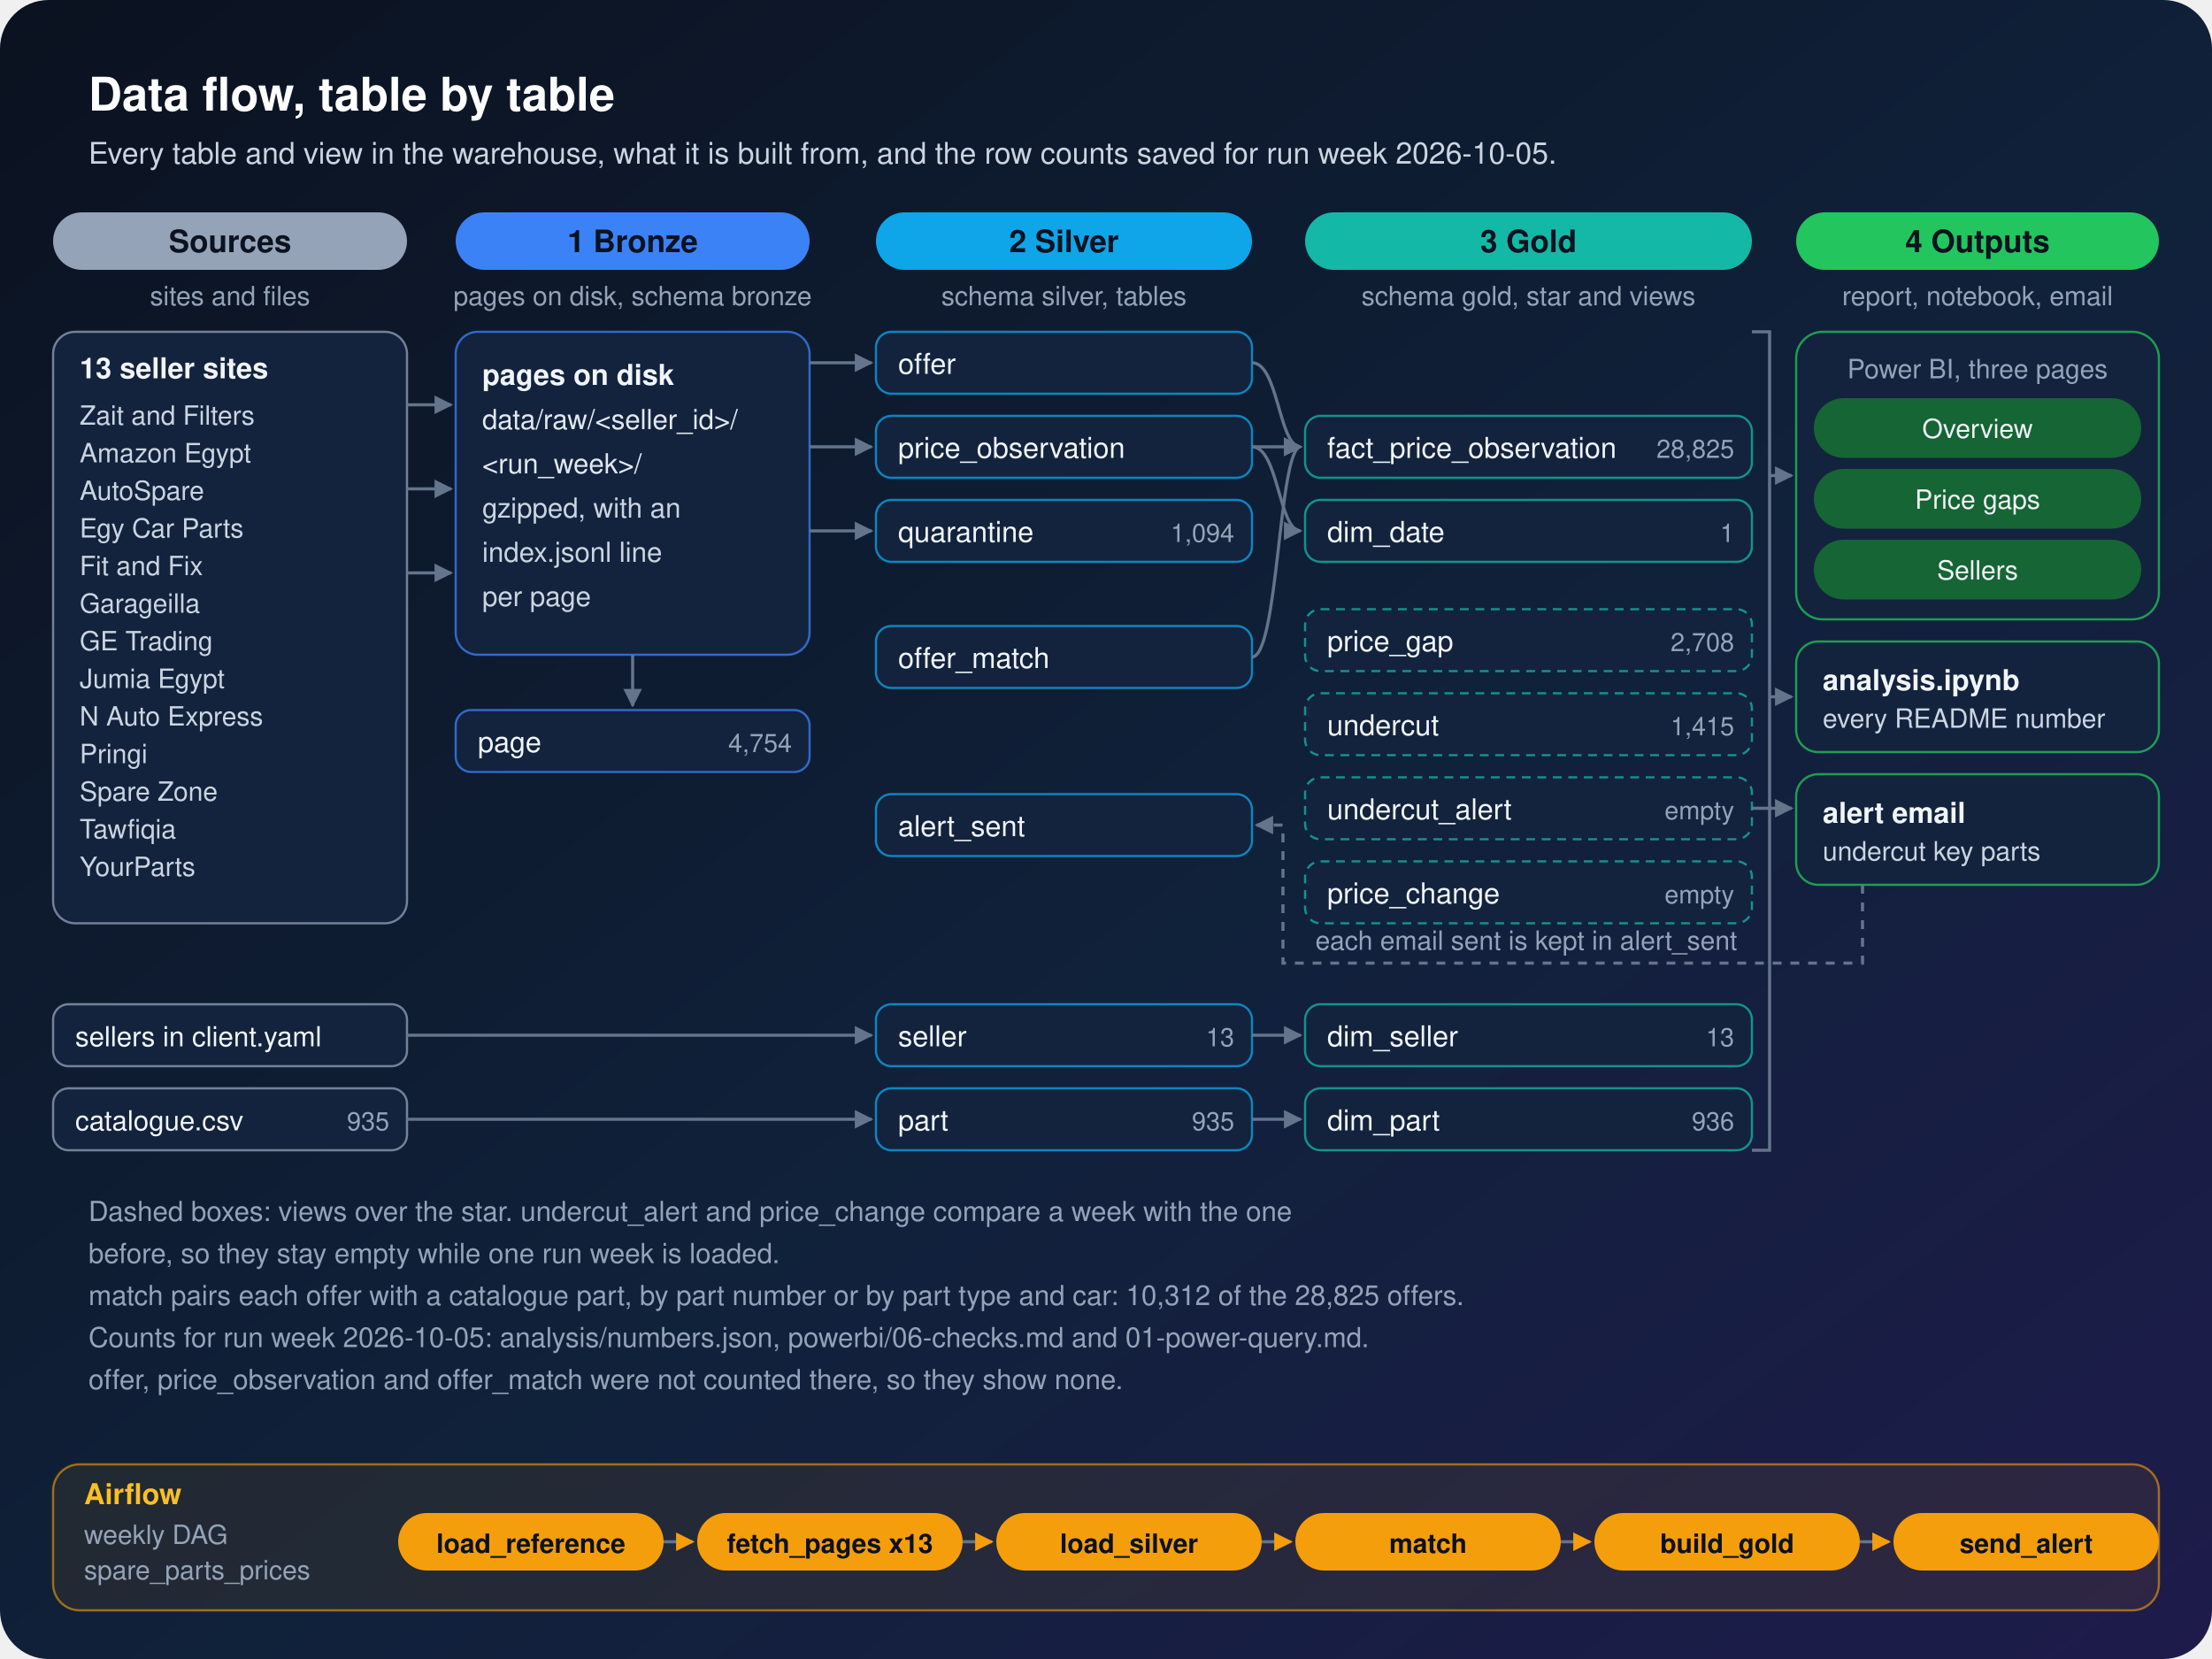
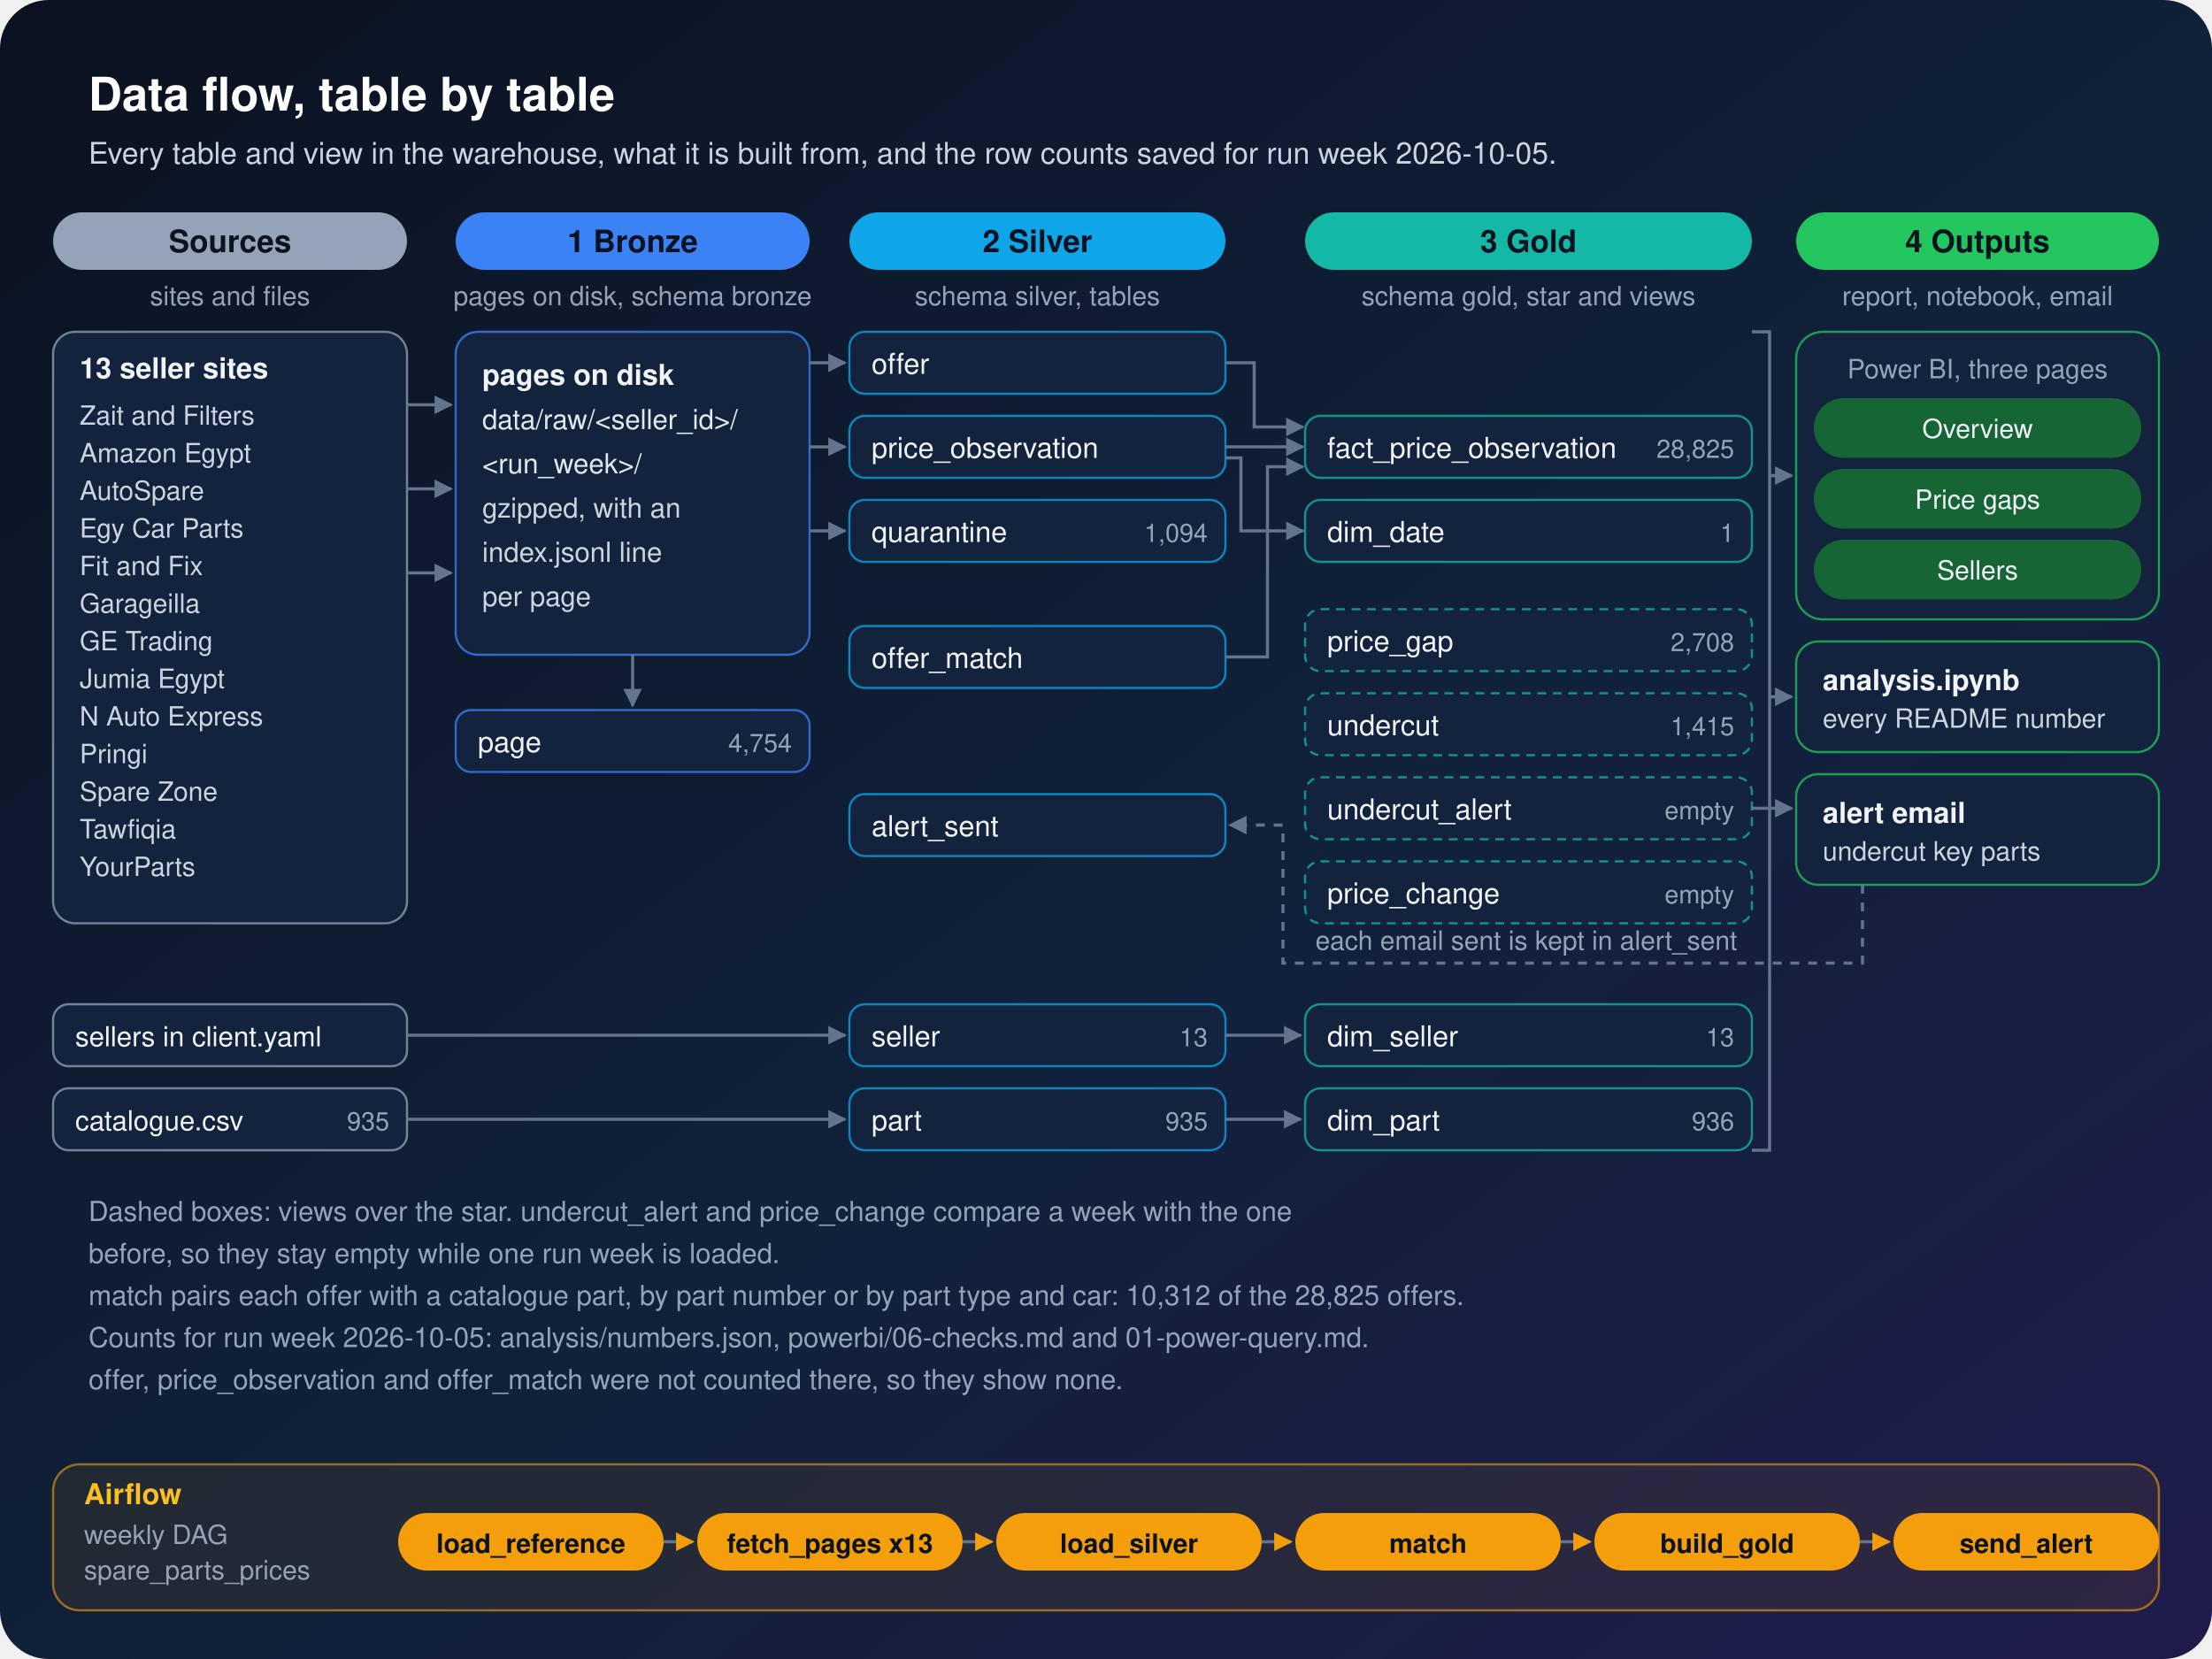
<svg xmlns="http://www.w3.org/2000/svg" viewBox="0 0 1000 750" width="1000" height="750" role="img" aria-label="Data flow, table by table: the weekly Airflow DAG reads 13 Egyptian spare-parts sites, one request every 3 seconds per site, and keeps every page gzipped on disk under data/raw, logged in bronze.page (4,754 pages in run week 2026-10-05). load_silver parses the pages into silver.offer and the append-only silver.price_observation, and sets 1,094 bad rows aside in silver.quarantine. load_reference loads the 13 sellers from config/client.yaml and our 935 parts from catalogue.csv. match writes silver.offer_match. build_gold rebuilds the star: fact_price_observation (28,825 offers, 10,312 of them matched to our parts), dim_seller (13), dim_part (936) and dim_date (1), and the views price_gap (2,708 rows), undercut (1,415), undercut_alert and price_change, the last two empty until a second week is loaded. Power BI reads gold into three pages, the notebook computes every README number, and send_alert emails the undercut alerts and records each email in silver.alert_sent.">
  <defs>
    <linearGradient id="bg" x1="0" y1="0" x2="1" y2="1">
      <stop offset="0" stop-color="#0B1220" />
      <stop offset="0.55" stop-color="#10213A" />
      <stop offset="1" stop-color="#1E1B4B" />
    </linearGradient>
    <marker id="arrow" viewBox="0 0 10 10" refX="9" refY="5" markerWidth="6" markerHeight="6" orient="auto">
      <path d="M0 0 L10 5 L0 10 Z" fill="#64748B" />
    </marker>
    <marker id="amber" viewBox="0 0 10 10" refX="9" refY="5" markerWidth="6" markerHeight="6" orient="auto">
      <path d="M0 0 L10 5 L0 10 Z" fill="#F59E0B" />
    </marker>
  </defs>
  <style>
    text { font-family: "Segoe UI", -apple-system, Helvetica, Arial, sans-serif; }
    .title { font-size: 21px; font-weight: 700; fill: #FFFFFF; }
    .sub { font-size: 13.5px; fill: #CBD5E1; }
    .layer { font-size: 14px; font-weight: 700; fill: #0B1220; }
    .where { font-size: 12px; fill: #94A3B8; }
    .name { font-size: 13px; fill: #F1F5F9; }
    .small { font-size: 12.5px; fill: #F1F5F9; }
    .count { font-size: 11.5px; fill: #94A3B8; }
    .col { font-size: 12.5px; fill: #E2E8F0; }
    .key { font-size: 11px; font-weight: 700; }
    .task { font-size: 12px; font-weight: 700; fill: #0B1220; }
    .edge { fill: none; stroke: #64748B; stroke-width: 1.4; }
  </style>
  <rect width="1000" height="750" rx="22" fill="url(#bg)" />
  <text x="40" y="50" class="title">Data flow, table by table</text>
  <text x="40" y="74" class="sub">Every table and view in the warehouse, what it is built from, and the row counts saved for run week 2026-10-05.</text>
  <rect x="24" y="96" width="160" height="26" rx="13" fill="#94A3B8" />
  <text x="104.0" y="114" class="layer" text-anchor="middle">Sources</text>
  <text x="104.0" y="138" class="where" text-anchor="middle">sites and files</text>
  <rect x="206" y="96" width="160" height="26" rx="13" fill="#3B82F6" />
  <text x="286.0" y="114" class="layer" text-anchor="middle">1  Bronze</text>
  <text x="286.0" y="138" class="where" text-anchor="middle">pages on disk, schema bronze</text>
-   <rect x="396" y="96" width="170" height="26" rx="13" fill="#0EA5E9" />
-   <text x="481.0" y="114" class="layer" text-anchor="middle">2  Silver</text>
-   <text x="481.0" y="138" class="where" text-anchor="middle">schema silver, tables</text>
+   <rect x="384" y="96" width="170" height="26" rx="13" fill="#0EA5E9" />
+   <text x="469.0" y="114" class="layer" text-anchor="middle">2  Silver</text>
+   <text x="469.0" y="138" class="where" text-anchor="middle">schema silver, tables</text>
  <rect x="590" y="96" width="202" height="26" rx="13" fill="#14B8A6" />
  <text x="691.0" y="114" class="layer" text-anchor="middle">3  Gold</text>
  <text x="691.0" y="138" class="where" text-anchor="middle">schema gold, star and views</text>
  <rect x="812" y="96" width="164" height="26" rx="13" fill="#22C55E" />
  <text x="894.0" y="114" class="layer" text-anchor="middle">4  Outputs</text>
  <text x="894.0" y="138" class="where" text-anchor="middle">report, notebook, email</text>
  <rect x="24" y="150" width="160" height="267.4" rx="10" fill="#13233D" stroke="#94A3B8" stroke-opacity="0.75" />
  <text x="36" y="171" class="name" font-weight="700">13 seller sites</text>
  <text x="36" y="192" class="count" style="fill:#CBD5E1;font-size:12px">Zait and Filters</text>
  <text x="36" y="209" class="count" style="fill:#CBD5E1;font-size:12px">Amazon Egypt</text>
  <text x="36" y="226" class="count" style="fill:#CBD5E1;font-size:12px">AutoSpare</text>
  <text x="36" y="243" class="count" style="fill:#CBD5E1;font-size:12px">Egy Car Parts</text>
  <text x="36" y="260" class="count" style="fill:#CBD5E1;font-size:12px">Fit and Fix</text>
  <text x="36" y="277" class="count" style="fill:#CBD5E1;font-size:12px">Garageilla</text>
  <text x="36" y="294" class="count" style="fill:#CBD5E1;font-size:12px">GE Trading</text>
  <text x="36" y="311" class="count" style="fill:#CBD5E1;font-size:12px">Jumia Egypt</text>
  <text x="36" y="328" class="count" style="fill:#CBD5E1;font-size:12px">N Auto Express</text>
  <text x="36" y="345" class="count" style="fill:#CBD5E1;font-size:12px">Pringi</text>
  <text x="36" y="362" class="count" style="fill:#CBD5E1;font-size:12px">Spare Zone</text>
  <text x="36" y="379" class="count" style="fill:#CBD5E1;font-size:12px">Tawfiqia</text>
  <text x="36" y="396" class="count" style="fill:#CBD5E1;font-size:12px">YourParts</text>
  <rect x="24" y="454" width="160" height="28" rx="7" fill="#13233D" stroke="#94A3B8" stroke-opacity="0.75" />
  <text x="34" y="473" class="small">sellers in client.yaml</text>
  <rect x="24" y="492" width="160" height="28" rx="7" fill="#13233D" stroke="#94A3B8" stroke-opacity="0.75" />
  <text x="34" y="511" class="small">catalogue.csv</text>
  <text x="176" y="511" class="count" text-anchor="end">935</text>
  <rect x="206" y="150" width="160" height="146" rx="10" fill="#13233D" stroke="#3B82F6" stroke-opacity="0.75" />
  <text x="218" y="174" class="name" font-weight="700">pages on disk</text>
  <text x="218" y="194" class="col">data/raw/&lt;seller_id&gt;/</text>
  <text x="218" y="214" class="col">&lt;run_week&gt;/</text>
  <text x="218" y="234" class="count" style="fill:#CBD5E1;font-size:12.5px">gzipped, with an</text>
  <text x="218" y="254" class="count" style="fill:#CBD5E1;font-size:12.5px">index.jsonl line</text>
  <text x="218" y="274" class="count" style="fill:#CBD5E1;font-size:12.5px">per page</text>
  <rect x="206" y="321.0" width="160" height="28" rx="7" fill="#13233D" stroke="#3B82F6" stroke-opacity="0.75" />
  <text x="216" y="340.0" class="name">page</text>
  <text x="358" y="340.0" class="count" text-anchor="end">4,754</text>
  <line x1="286" y1="296" x2="286" y2="319.0" class="edge" marker-end="url(#arrow)" />
  <line x1="184" y1="183.0" x2="204" y2="183.0" class="edge" marker-end="url(#arrow)" />
  <line x1="184" y1="221.0" x2="204" y2="221.0" class="edge" marker-end="url(#arrow)" />
  <line x1="184" y1="259.0" x2="204" y2="259.0" class="edge" marker-end="url(#arrow)" />
-   <rect x="396" y="150" width="170" height="28" rx="7" fill="#13233D" stroke="#0EA5E9" stroke-opacity="0.75" />
-   <text x="406" y="169" class="name">offer</text>
-   <rect x="396" y="188" width="170" height="28" rx="7" fill="#13233D" stroke="#0EA5E9" stroke-opacity="0.75" />
-   <text x="406" y="207" class="name">price_observation</text>
-   <rect x="396" y="226" width="170" height="28" rx="7" fill="#13233D" stroke="#0EA5E9" stroke-opacity="0.75" />
-   <text x="406" y="245" class="name">quarantine</text>
-   <text x="558" y="245" class="count" text-anchor="end">1,094</text>
-   <rect x="396" y="283.0" width="170" height="28" rx="7" fill="#13233D" stroke="#0EA5E9" stroke-opacity="0.75" />
-   <text x="406" y="302.0" class="name">offer_match</text>
-   <rect x="396" y="359.0" width="170" height="28" rx="7" fill="#13233D" stroke="#0EA5E9" stroke-opacity="0.75" />
-   <text x="406" y="378.0" class="name">alert_sent</text>
-   <rect x="396" y="454" width="170" height="28" rx="7" fill="#13233D" stroke="#0EA5E9" stroke-opacity="0.75" />
-   <text x="406" y="473" class="name">seller</text>
-   <text x="558" y="473" class="count" text-anchor="end">13</text>
-   <rect x="396" y="492" width="170" height="28" rx="7" fill="#13233D" stroke="#0EA5E9" stroke-opacity="0.75" />
-   <text x="406" y="511" class="name">part</text>
-   <text x="558" y="511" class="count" text-anchor="end">935</text>
+   <rect x="384" y="150" width="170" height="28" rx="7" fill="#13233D" stroke="#0EA5E9" stroke-opacity="0.75" />
+   <text x="394" y="169" class="name">offer</text>
+   <rect x="384" y="188" width="170" height="28" rx="7" fill="#13233D" stroke="#0EA5E9" stroke-opacity="0.75" />
+   <text x="394" y="207" class="name">price_observation</text>
+   <rect x="384" y="226" width="170" height="28" rx="7" fill="#13233D" stroke="#0EA5E9" stroke-opacity="0.75" />
+   <text x="394" y="245" class="name">quarantine</text>
+   <text x="546" y="245" class="count" text-anchor="end">1,094</text>
+   <rect x="384" y="283.0" width="170" height="28" rx="7" fill="#13233D" stroke="#0EA5E9" stroke-opacity="0.75" />
+   <text x="394" y="302.0" class="name">offer_match</text>
+   <rect x="384" y="359.0" width="170" height="28" rx="7" fill="#13233D" stroke="#0EA5E9" stroke-opacity="0.75" />
+   <text x="394" y="378.0" class="name">alert_sent</text>
+   <rect x="384" y="454" width="170" height="28" rx="7" fill="#13233D" stroke="#0EA5E9" stroke-opacity="0.75" />
+   <text x="394" y="473" class="name">seller</text>
+   <text x="546" y="473" class="count" text-anchor="end">13</text>
+   <rect x="384" y="492" width="170" height="28" rx="7" fill="#13233D" stroke="#0EA5E9" stroke-opacity="0.75" />
+   <text x="394" y="511" class="name">part</text>
+   <text x="546" y="511" class="count" text-anchor="end">935</text>
  <rect x="590" y="188" width="202" height="28" rx="7" fill="#13233D" stroke="#14B8A6" stroke-opacity="0.75" />
  <text x="600" y="207" class="name">fact_price_observation</text>
  <text x="784" y="207" class="count" text-anchor="end">28,825</text>
  <rect x="590" y="226" width="202" height="28" rx="7" fill="#13233D" stroke="#14B8A6" stroke-opacity="0.75" />
  <text x="600" y="245" class="name">dim_date</text>
  <text x="784" y="245" class="count" text-anchor="end">1</text>
  <rect x="590" y="454" width="202" height="28" rx="7" fill="#13233D" stroke="#14B8A6" stroke-opacity="0.75" />
  <text x="600" y="473" class="name">dim_seller</text>
  <text x="784" y="473" class="count" text-anchor="end">13</text>
  <rect x="590" y="492" width="202" height="28" rx="7" fill="#13233D" stroke="#14B8A6" stroke-opacity="0.75" />
  <text x="600" y="511" class="name">dim_part</text>
  <text x="784" y="511" class="count" text-anchor="end">936</text>
  <rect x="590" y="275.4" width="202" height="28" rx="7" fill="#13233D" stroke="#14B8A6" stroke-opacity="0.75" stroke-dasharray="4 3" />
  <text x="600" y="294.4" class="name">price_gap</text>
  <text x="784" y="294.4" class="count" text-anchor="end">2,708</text>
  <rect x="590" y="313.4" width="202" height="28" rx="7" fill="#13233D" stroke="#14B8A6" stroke-opacity="0.75" stroke-dasharray="4 3" />
  <text x="600" y="332.4" class="name">undercut</text>
  <text x="784" y="332.4" class="count" text-anchor="end">1,415</text>
  <rect x="590" y="351.4" width="202" height="28" rx="7" fill="#13233D" stroke="#14B8A6" stroke-opacity="0.75" stroke-dasharray="4 3" />
  <text x="600" y="370.4" class="name">undercut_alert</text>
  <text x="784" y="370.4" class="count" text-anchor="end">empty</text>
  <rect x="590" y="389.4" width="202" height="28" rx="7" fill="#13233D" stroke="#14B8A6" stroke-opacity="0.75" stroke-dasharray="4 3" />
  <text x="600" y="408.4" class="name">price_change</text>
  <text x="784" y="408.4" class="count" text-anchor="end">empty</text>
-   <path d="M366 164.0 C381.0 164.0 381.0 164.0 394 164.0" class="edge" marker-end="url(#arrow)" />
-   <path d="M366 202.0 C381.0 202.0 381.0 202.0 394 202.0" class="edge" marker-end="url(#arrow)" />
-   <path d="M366 240.0 C381.0 240.0 381.0 240.0 394 240.0" class="edge" marker-end="url(#arrow)" />
-   <line x1="184" y1="468.0" x2="394" y2="468.0" class="edge" marker-end="url(#arrow)" />
-   <line x1="184" y1="506.0" x2="394" y2="506.0" class="edge" marker-end="url(#arrow)" />
-   <path d="M566 164.0 C578.0 164.0 578.0 202.0 588 202.0" class="edge" marker-end="url(#arrow)" />
-   <path d="M566 202.0 C578.0 202.0 578.0 202.0 588 202.0" class="edge" marker-end="url(#arrow)" />
-   <path d="M566 202.0 C578.0 202.0 578.0 240.0 588 240.0" class="edge" marker-end="url(#arrow)" />
-   <path d="M566 297.0 C578.0 297.0 578.0 202.0 588 202.0" class="edge" marker-end="url(#arrow)" />
-   <line x1="566" y1="468.0" x2="588" y2="468.0" class="edge" marker-end="url(#arrow)" />
-   <line x1="566" y1="506.0" x2="588" y2="506.0" class="edge" marker-end="url(#arrow)" />
+   <path d="M366 164.0 C375.0 164.0 375.0 164.0 382 164.0" class="edge" marker-end="url(#arrow)" />
+   <path d="M366 202.0 C375.0 202.0 375.0 202.0 382 202.0" class="edge" marker-end="url(#arrow)" />
+   <path d="M366 240.0 C375.0 240.0 375.0 240.0 382 240.0" class="edge" marker-end="url(#arrow)" />
+   <line x1="184" y1="468.0" x2="382" y2="468.0" class="edge" marker-end="url(#arrow)" />
+   <line x1="184" y1="506.0" x2="382" y2="506.0" class="edge" marker-end="url(#arrow)" />
+   <path d="M554 164.0 H567 V193.0 H589" class="edge" marker-end="url(#arrow)" />
+   <path d="M554 202.0 H589" class="edge" marker-end="url(#arrow)" />
+   <path d="M554 207.0 H561 V240.0 H589" class="edge" marker-end="url(#arrow)" />
+   <path d="M554 297.0 H573 V211.0 H589" class="edge" marker-end="url(#arrow)" />
+   <line x1="554" y1="468.0" x2="588" y2="468.0" class="edge" marker-end="url(#arrow)" />
+   <line x1="554" y1="506.0" x2="588" y2="506.0" class="edge" marker-end="url(#arrow)" />
  <rect x="812" y="150" width="164" height="130" rx="12" fill="#13233D" stroke="#22C55E" stroke-opacity="0.75" />
  <text x="894.0" y="171" class="where" text-anchor="middle">Power BI, three pages</text>
  <rect x="820" y="180" width="148" height="27" rx="13.5" fill="#166534" />
  <text x="894.0" y="198" class="small" style="font-size:12px" text-anchor="middle">Overview</text>
  <rect x="820" y="212" width="148" height="27" rx="13.5" fill="#166534" />
  <text x="894.0" y="230" class="small" style="font-size:12px" text-anchor="middle">Price gaps</text>
  <rect x="820" y="244" width="148" height="27" rx="13.5" fill="#166534" />
  <text x="894.0" y="262" class="small" style="font-size:12px" text-anchor="middle">Sellers</text>
  <rect x="812" y="290" width="164" height="50" rx="10" fill="#13233D" stroke="#22C55E" stroke-opacity="0.75" />
  <text x="824" y="312" class="name" font-weight="700">analysis.ipynb</text>
  <text x="824" y="329" class="count" style="fill:#CBD5E1;font-size:12px">every README number</text>
  <rect x="812" y="350" width="164" height="50" rx="10" fill="#13233D" stroke="#22C55E" stroke-opacity="0.75" />
  <text x="824" y="372" class="name" font-weight="700">alert email</text>
  <text x="824" y="389" class="count" style="fill:#CBD5E1;font-size:12px">undercut key parts</text>
  <path d="M792 150 H800 V520 H792" class="edge" stroke="#14B8A6" />
  <line x1="800" y1="215.0" x2="810" y2="215.0" class="edge" stroke="#22C55E" marker-end="url(#arrow)" />
  <line x1="800" y1="315.0" x2="810" y2="315.0" class="edge" stroke="#22C55E" marker-end="url(#arrow)" />
  <line x1="792" y1="365.4" x2="810" y2="365.4" class="edge" stroke="#22C55E" marker-end="url(#arrow)" />
-   <path d="M842 400 V435.4 H580 V373.0 H568" class="edge" stroke-dasharray="4 4" marker-end="url(#arrow)" />
+   <path d="M842 400 V435.4 H580 V373.0 H556" class="edge" stroke-dasharray="4 4" marker-end="url(#arrow)" />
  <text x="690" y="429.4" class="where" text-anchor="middle">each email sent is kept in alert_sent</text>
  <text x="40" y="552" class="where" style="font-size:12.5px">Dashed boxes: views over the star. undercut_alert and price_change compare a week with the one</text>
  <text x="40" y="571" class="where" style="font-size:12.5px">before, so they stay empty while one run week is loaded.</text>
  <text x="40" y="590" class="where" style="font-size:12.5px">match pairs each offer with a catalogue part, by part number or by part type and car: 10,312 of the 28,825 offers.</text>
  <text x="40" y="609" class="where" style="font-size:12.5px">Counts for run week 2026-10-05: analysis/numbers.json, powerbi/06-checks.md and 01-power-query.md.</text>
  <text x="40" y="628" class="where" style="font-size:12.5px">offer, price_observation and offer_match were not counted there, so they show none.</text>
  <rect x="24" y="662" width="952" height="66" rx="12" fill="#F59E0B" fill-opacity="0.08" stroke="#F59E0B" stroke-opacity="0.6" />
  <text x="38" y="680" class="name" font-weight="700" style="fill:#FBBF24">Airflow</text>
  <text x="38" y="698" class="where">weekly DAG</text>
  <text x="38" y="714" class="where">spare_parts_prices</text>
  <rect x="180.0" y="684" width="120" height="26" rx="13" fill="#F59E0B" />
  <text x="240.0" y="702" class="task" text-anchor="middle">load_reference</text>
  <rect x="315.2" y="684" width="120" height="26" rx="13" fill="#F59E0B" />
  <text x="375.2" y="702" class="task" text-anchor="middle">fetch_pages x13</text>
  <line x1="300.0" y1="697" x2="313.2" y2="697" class="edge" stroke="#F59E0B" marker-end="url(#amber)" />
  <rect x="450.4" y="684" width="120" height="26" rx="13" fill="#F59E0B" />
  <text x="510.4" y="702" class="task" text-anchor="middle">load_silver</text>
  <line x1="435.2" y1="697" x2="448.4" y2="697" class="edge" stroke="#F59E0B" marker-end="url(#amber)" />
  <rect x="585.6" y="684" width="120" height="26" rx="13" fill="#F59E0B" />
  <text x="645.6" y="702" class="task" text-anchor="middle">match</text>
  <line x1="570.4" y1="697" x2="583.6" y2="697" class="edge" stroke="#F59E0B" marker-end="url(#amber)" />
  <rect x="720.8" y="684" width="120" height="26" rx="13" fill="#F59E0B" />
  <text x="780.8" y="702" class="task" text-anchor="middle">build_gold</text>
  <line x1="705.6" y1="697" x2="718.8" y2="697" class="edge" stroke="#F59E0B" marker-end="url(#amber)" />
  <rect x="856.0" y="684" width="120" height="26" rx="13" fill="#F59E0B" />
  <text x="916.0" y="702" class="task" text-anchor="middle">send_alert</text>
  <line x1="840.8" y1="697" x2="854.0" y2="697" class="edge" stroke="#F59E0B" marker-end="url(#amber)" />
</svg>
